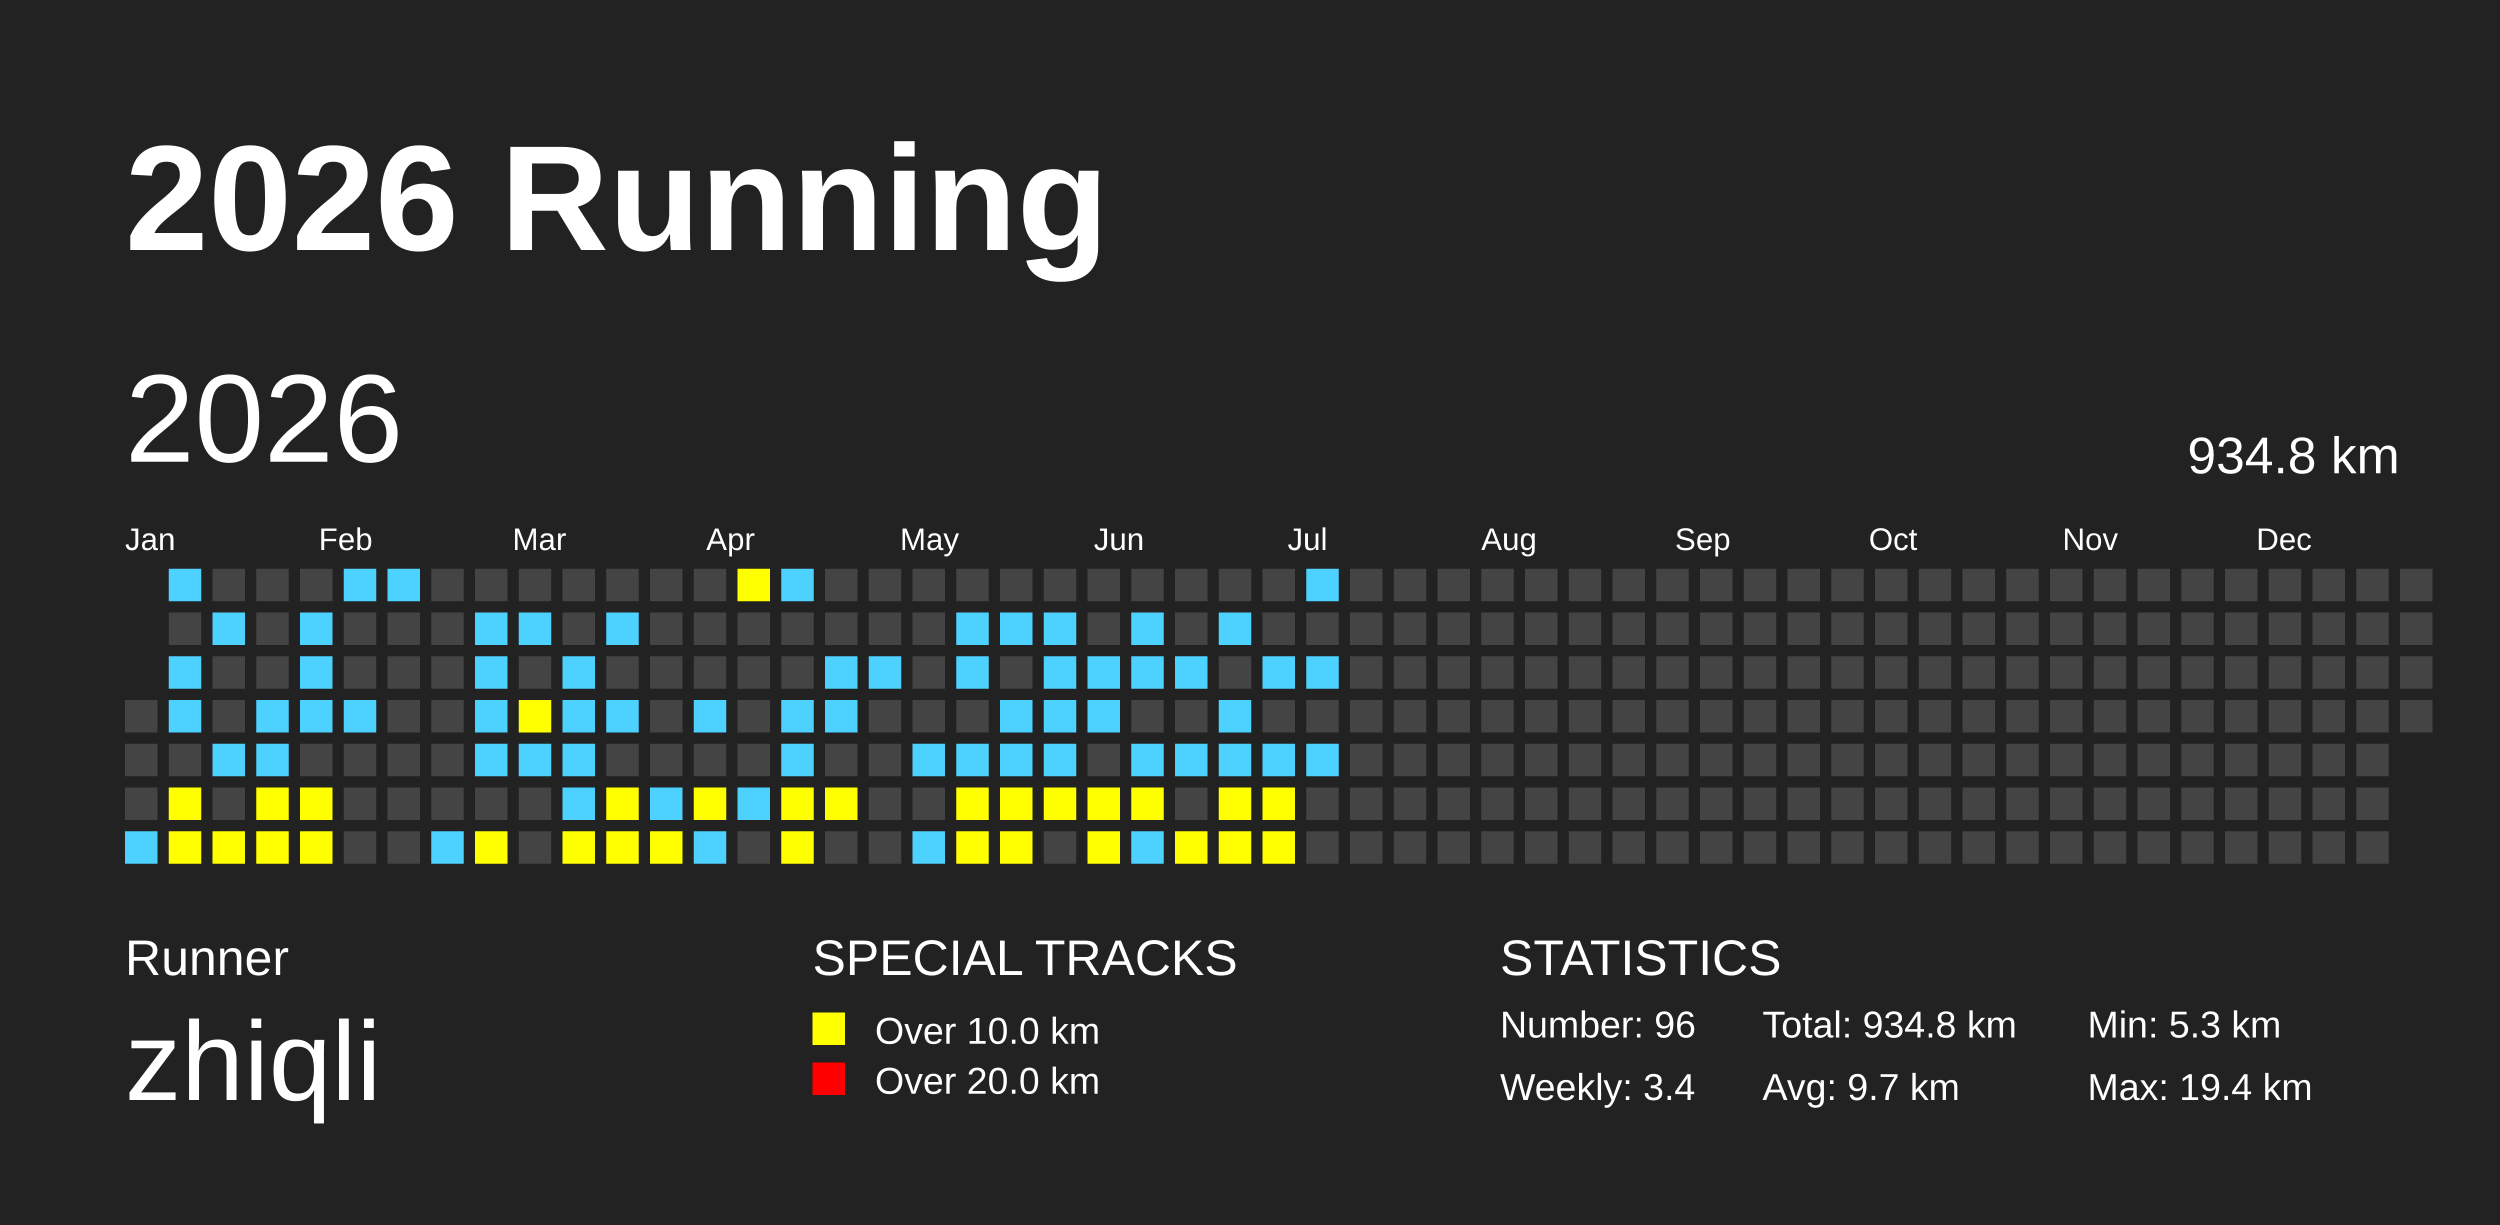
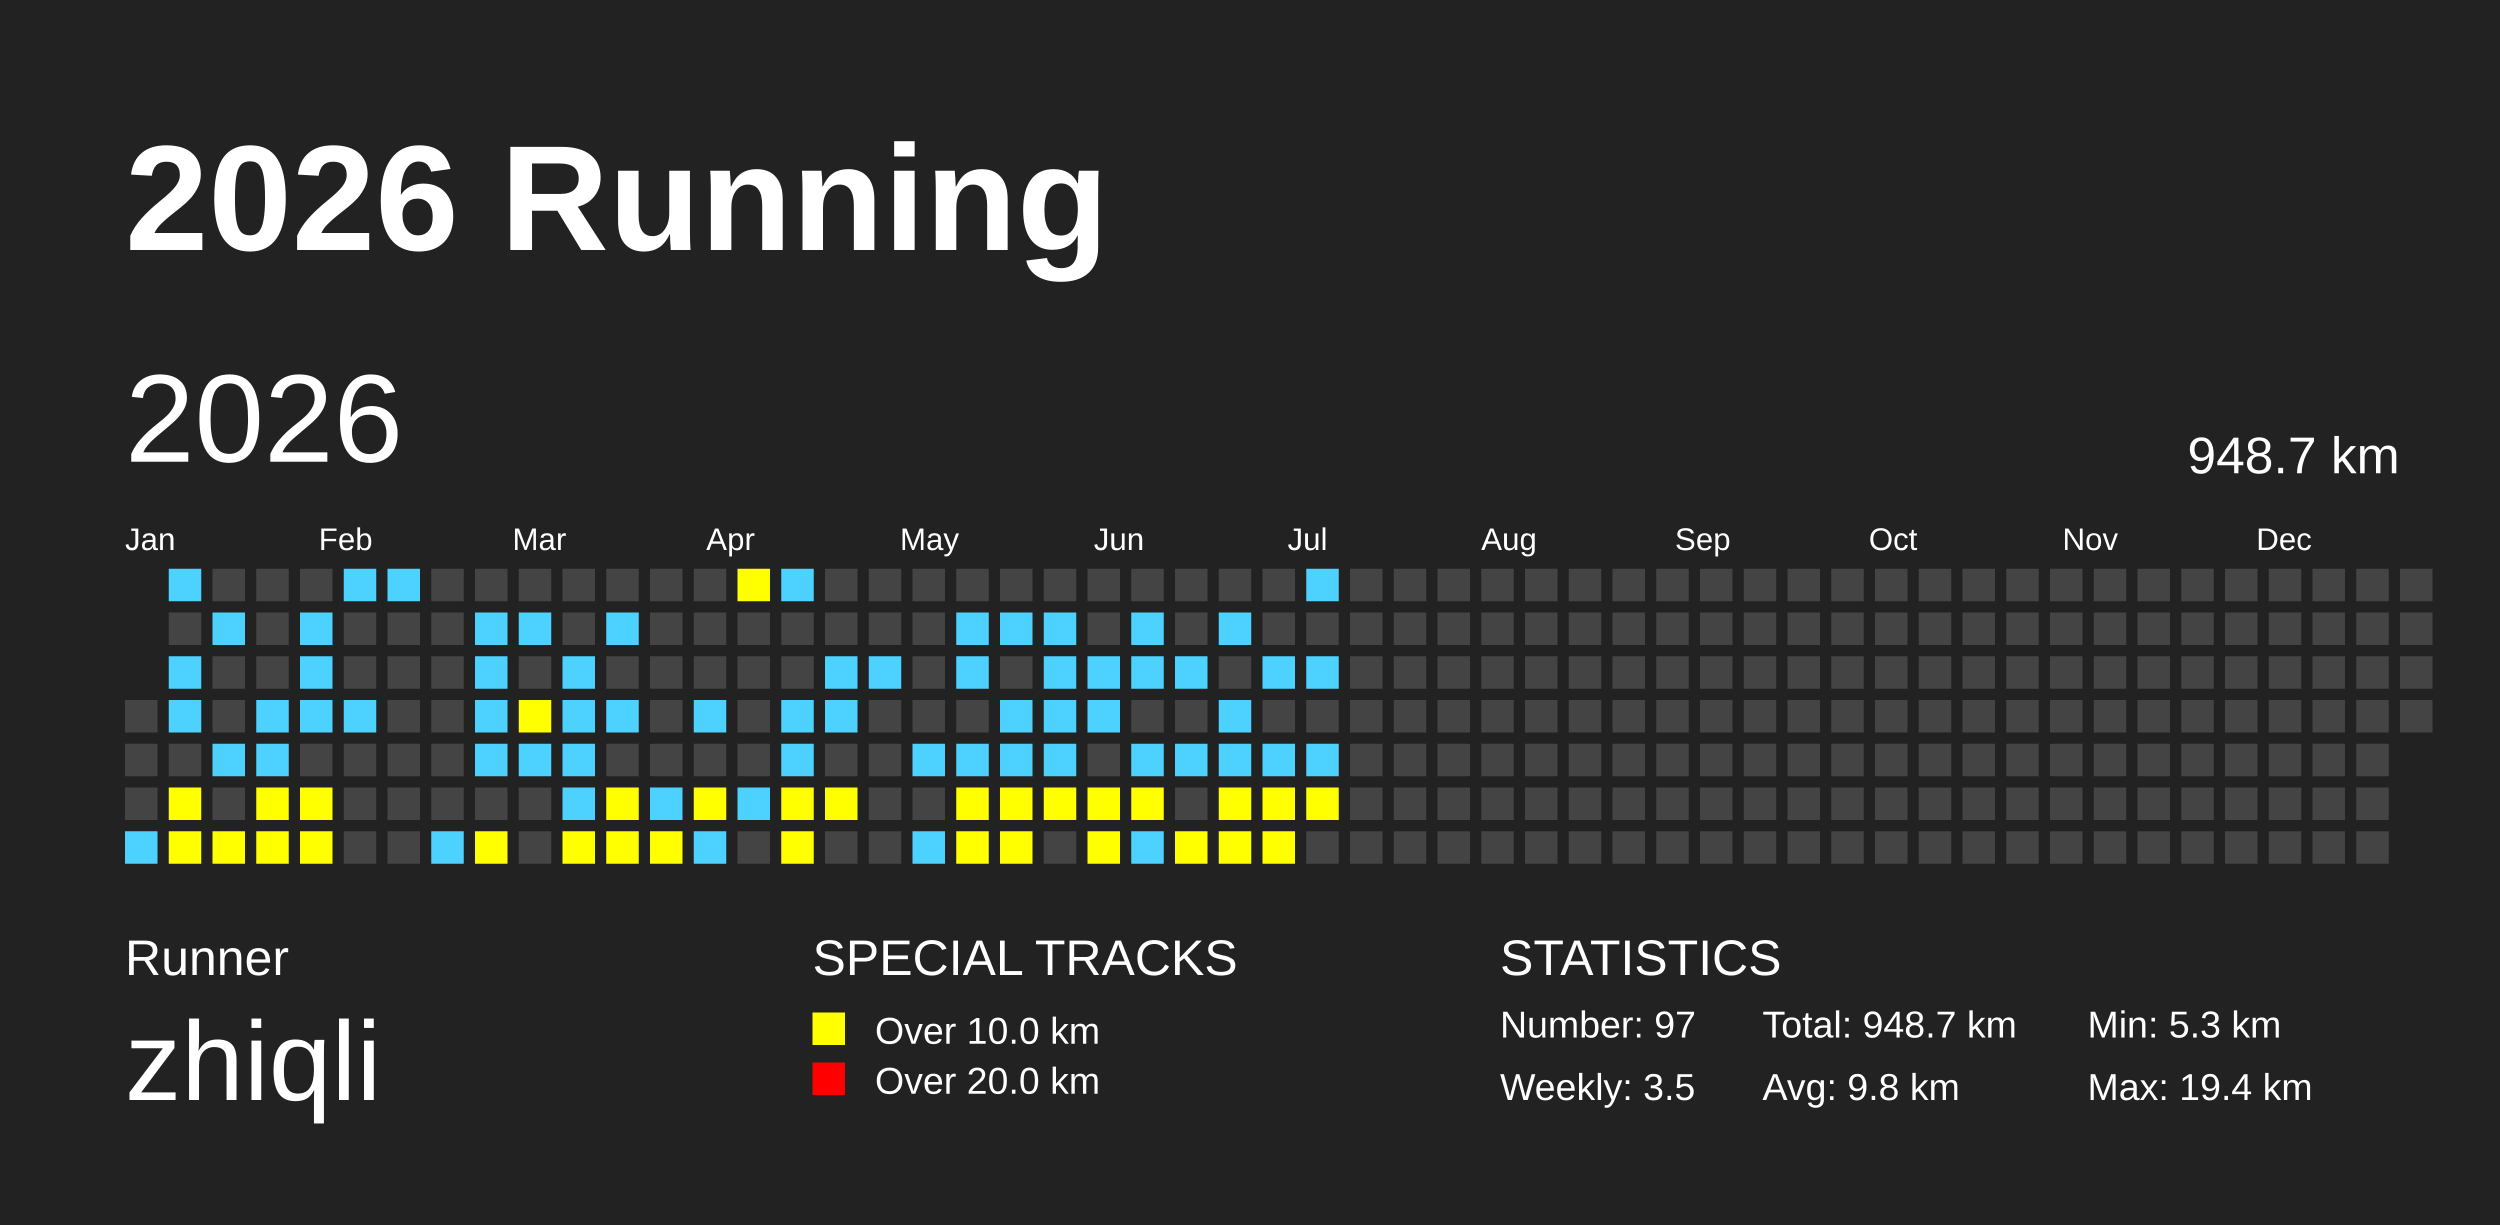
<svg xmlns="http://www.w3.org/2000/svg" baseProfile="full" height="98mm" version="1.1" viewBox="0,0,200,98" width="200mm">
  <defs />
  <rect fill="#222222" height="98" width="200" x="0" y="0" />
  <text fill="#FFFFFF" style="font-size:12px; font-family:Arial; font-weight:bold;" x="10" y="20">2026 Running</text>
  <text fill="#FFFFFF" style="font-size:4px; font-family:Arial" x="10" y="78">Runner</text>
  <text fill="#FFFFFF" style="font-size:9px; font-family:Arial" x="10" y="88">zhiqli</text>
  <text fill="#FFFFFF" style="font-size:4px; font-family:Arial" x="65" y="78">SPECIAL TRACKS</text>
  <rect fill="yellow" height="2.6" width="2.6" x="65" y="81" />
  <text fill="#FFFFFF" style="font-size:3px; font-family:Arial" x="70" y="83.5">Over 10.0 km</text>
  <rect fill="red" height="2.6" width="2.6" x="65" y="85" />
  <text fill="#FFFFFF" style="font-size:3px; font-family:Arial" x="70" y="87.5">Over 20.0 km</text>
  <text fill="#FFFFFF" style="font-size:4px; font-family:Arial" x="120" y="78">STATISTICS</text>
-   <text fill="#FFFFFF" style="font-size:3px; font-family:Arial" x="120" y="83">Number: 96</text>
-   <text fill="#FFFFFF" style="font-size:3px; font-family:Arial" x="120" y="88">Weekly: 3.4</text>
-   <text fill="#FFFFFF" style="font-size:3px; font-family:Arial" x="141" y="83">Total: 934.8 km</text>
-   <text fill="#FFFFFF" style="font-size:3px; font-family:Arial" x="141" y="88">Avg: 9.7 km</text>
+   <text fill="#FFFFFF" style="font-size:3px; font-family:Arial" x="120" y="83">Number: 97</text>
+   <text fill="#FFFFFF" style="font-size:3px; font-family:Arial" x="120" y="88">Weekly: 3.5</text>
+   <text fill="#FFFFFF" style="font-size:3px; font-family:Arial" x="141" y="83">Total: 948.7 km</text>
+   <text fill="#FFFFFF" style="font-size:3px; font-family:Arial" x="141" y="88">Avg: 9.8 km</text>
  <text fill="#FFFFFF" style="font-size:3px; font-family:Arial" x="167" y="83">Min: 5.3 km</text>
  <text fill="#FFFFFF" style="font-size:3px; font-family:Arial" x="167" y="88">Max: 19.4 km</text>
  <text dominant-baseline="hanging" fill="#FFFFFF" style="font-size:10.0px; font-family:Arial;" x="10" y="30">2026</text>
-   <text dominant-baseline="hanging" fill="#FFFFFF" style="font-size:4.125px; font-family:Arial;" x="175" y="35">934.8 km</text>
+   <text dominant-baseline="hanging" fill="#FFFFFF" style="font-size:4.125px; font-family:Arial;" x="175" y="35">948.7 km</text>
  <text fill="#FFFFFF" style="font-size:2.5px; font-family:Arial" x="10.0" y="44">Jan</text>
  <text fill="#FFFFFF" style="font-size:2.5px; font-family:Arial" x="25.5" y="44">Feb</text>
  <text fill="#FFFFFF" style="font-size:2.5px; font-family:Arial" x="41.0" y="44">Mar</text>
  <text fill="#FFFFFF" style="font-size:2.5px; font-family:Arial" x="56.5" y="44">Apr</text>
  <text fill="#FFFFFF" style="font-size:2.5px; font-family:Arial" x="72.0" y="44">May</text>
  <text fill="#FFFFFF" style="font-size:2.5px; font-family:Arial" x="87.5" y="44">Jun</text>
  <text fill="#FFFFFF" style="font-size:2.5px; font-family:Arial" x="103.0" y="44">Jul</text>
  <text fill="#FFFFFF" style="font-size:2.5px; font-family:Arial" x="118.5" y="44">Aug</text>
  <text fill="#FFFFFF" style="font-size:2.5px; font-family:Arial" x="134.0" y="44">Sep</text>
  <text fill="#FFFFFF" style="font-size:2.5px; font-family:Arial" x="149.5" y="44">Oct</text>
  <text fill="#FFFFFF" style="font-size:2.5px; font-family:Arial" x="165.0" y="44">Nov</text>
  <text fill="#FFFFFF" style="font-size:2.5px; font-family:Arial" x="180.5" y="44">Dec</text>
  <rect fill="#444444" height="2.6" width="2.6" x="10.0" y="56.0" />
  <rect fill="#444444" height="2.6" width="2.6" x="10.0" y="59.5" />
  <rect fill="#444444" height="2.6" width="2.6" x="10.0" y="63.0" />
  <rect fill="#4DD2FF" height="2.6" width="2.6" x="10.0" y="66.5" />
  <rect fill="#4DD2FF" height="2.6" width="2.6" x="13.5" y="45.5" />
  <rect fill="#444444" height="2.6" width="2.6" x="13.5" y="49.0" />
  <rect fill="#4DD2FF" height="2.6" width="2.6" x="13.5" y="52.5" />
  <rect fill="#4DD2FF" height="2.6" width="2.6" x="13.5" y="56.0" />
  <rect fill="#444444" height="2.6" width="2.6" x="13.5" y="59.5" />
  <rect fill="yellow" height="2.6" width="2.6" x="13.5" y="63.0" />
  <rect fill="yellow" height="2.6" width="2.6" x="13.5" y="66.5" />
  <rect fill="#444444" height="2.6" width="2.6" x="17.0" y="45.5" />
  <rect fill="#4DD2FF" height="2.6" width="2.6" x="17.0" y="49.0" />
  <rect fill="#444444" height="2.6" width="2.6" x="17.0" y="52.5" />
  <rect fill="#444444" height="2.6" width="2.6" x="17.0" y="56.0" />
  <rect fill="#4DD2FF" height="2.6" width="2.6" x="17.0" y="59.5" />
  <rect fill="#444444" height="2.6" width="2.6" x="17.0" y="63.0" />
  <rect fill="yellow" height="2.6" width="2.6" x="17.0" y="66.5" />
  <rect fill="#444444" height="2.6" width="2.6" x="20.5" y="45.5" />
  <rect fill="#444444" height="2.6" width="2.6" x="20.5" y="49.0" />
  <rect fill="#444444" height="2.6" width="2.6" x="20.5" y="52.5" />
  <rect fill="#4DD2FF" height="2.6" width="2.6" x="20.5" y="56.0" />
  <rect fill="#4DD2FF" height="2.6" width="2.6" x="20.5" y="59.5" />
  <rect fill="yellow" height="2.6" width="2.6" x="20.5" y="63.0" />
  <rect fill="yellow" height="2.6" width="2.6" x="20.5" y="66.5" />
  <rect fill="#444444" height="2.6" width="2.6" x="24.0" y="45.5" />
  <rect fill="#4DD2FF" height="2.6" width="2.6" x="24.0" y="49.0" />
  <rect fill="#4DD2FF" height="2.6" width="2.6" x="24.0" y="52.5" />
  <rect fill="#4DD2FF" height="2.6" width="2.6" x="24.0" y="56.0" />
  <rect fill="#444444" height="2.6" width="2.6" x="24.0" y="59.5" />
  <rect fill="yellow" height="2.6" width="2.6" x="24.0" y="63.0" />
  <rect fill="yellow" height="2.6" width="2.6" x="24.0" y="66.5" />
  <rect fill="#4DD2FF" height="2.6" width="2.6" x="27.5" y="45.5" />
  <rect fill="#444444" height="2.6" width="2.6" x="27.5" y="49.0" />
  <rect fill="#444444" height="2.6" width="2.6" x="27.5" y="52.5" />
  <rect fill="#4DD2FF" height="2.6" width="2.6" x="27.5" y="56.0" />
  <rect fill="#444444" height="2.6" width="2.6" x="27.5" y="59.5" />
  <rect fill="#444444" height="2.6" width="2.6" x="27.5" y="63.0" />
  <rect fill="#444444" height="2.6" width="2.6" x="27.5" y="66.5" />
  <rect fill="#4DD2FF" height="2.6" width="2.6" x="31.0" y="45.5" />
  <rect fill="#444444" height="2.6" width="2.6" x="31.0" y="49.0" />
  <rect fill="#444444" height="2.6" width="2.6" x="31.0" y="52.5" />
  <rect fill="#444444" height="2.6" width="2.6" x="31.0" y="56.0" />
  <rect fill="#444444" height="2.6" width="2.6" x="31.0" y="59.5" />
  <rect fill="#444444" height="2.6" width="2.6" x="31.0" y="63.0" />
  <rect fill="#444444" height="2.6" width="2.6" x="31.0" y="66.5" />
  <rect fill="#444444" height="2.6" width="2.6" x="34.5" y="45.5" />
  <rect fill="#444444" height="2.6" width="2.6" x="34.5" y="49.0" />
  <rect fill="#444444" height="2.6" width="2.6" x="34.5" y="52.5" />
  <rect fill="#444444" height="2.6" width="2.6" x="34.5" y="56.0" />
  <rect fill="#444444" height="2.6" width="2.6" x="34.5" y="59.5" />
  <rect fill="#444444" height="2.6" width="2.6" x="34.5" y="63.0" />
  <rect fill="#4DD2FF" height="2.6" width="2.6" x="34.5" y="66.5" />
  <rect fill="#444444" height="2.6" width="2.6" x="38.0" y="45.5" />
  <rect fill="#4DD2FF" height="2.6" width="2.6" x="38.0" y="49.0" />
  <rect fill="#4DD2FF" height="2.6" width="2.6" x="38.0" y="52.5" />
  <rect fill="#4DD2FF" height="2.6" width="2.6" x="38.0" y="56.0" />
  <rect fill="#4DD2FF" height="2.6" width="2.6" x="38.0" y="59.5" />
  <rect fill="#444444" height="2.6" width="2.6" x="38.0" y="63.0" />
  <rect fill="yellow" height="2.6" width="2.6" x="38.0" y="66.5" />
  <rect fill="#444444" height="2.6" width="2.6" x="41.5" y="45.5" />
  <rect fill="#4DD2FF" height="2.6" width="2.6" x="41.5" y="49.0" />
  <rect fill="#444444" height="2.6" width="2.6" x="41.5" y="52.5" />
  <rect fill="yellow" height="2.6" width="2.6" x="41.5" y="56.0" />
  <rect fill="#4DD2FF" height="2.6" width="2.6" x="41.5" y="59.5" />
  <rect fill="#444444" height="2.6" width="2.6" x="41.5" y="63.0" />
  <rect fill="#444444" height="2.6" width="2.6" x="41.5" y="66.5" />
  <rect fill="#444444" height="2.6" width="2.6" x="45.0" y="45.5" />
  <rect fill="#444444" height="2.6" width="2.6" x="45.0" y="49.0" />
  <rect fill="#4DD2FF" height="2.6" width="2.6" x="45.0" y="52.5" />
  <rect fill="#4DD2FF" height="2.6" width="2.6" x="45.0" y="56.0" />
  <rect fill="#4DD2FF" height="2.6" width="2.6" x="45.0" y="59.5" />
  <rect fill="#4DD2FF" height="2.6" width="2.6" x="45.0" y="63.0" />
  <rect fill="yellow" height="2.6" width="2.6" x="45.0" y="66.5" />
  <rect fill="#444444" height="2.6" width="2.6" x="48.5" y="45.5" />
  <rect fill="#4DD2FF" height="2.6" width="2.6" x="48.5" y="49.0" />
  <rect fill="#444444" height="2.6" width="2.6" x="48.5" y="52.5" />
  <rect fill="#4DD2FF" height="2.6" width="2.6" x="48.5" y="56.0" />
  <rect fill="#444444" height="2.6" width="2.6" x="48.5" y="59.5" />
  <rect fill="yellow" height="2.6" width="2.6" x="48.5" y="63.0" />
  <rect fill="yellow" height="2.6" width="2.6" x="48.5" y="66.5" />
  <rect fill="#444444" height="2.6" width="2.6" x="52.0" y="45.5" />
  <rect fill="#444444" height="2.6" width="2.6" x="52.0" y="49.0" />
  <rect fill="#444444" height="2.6" width="2.6" x="52.0" y="52.5" />
  <rect fill="#444444" height="2.6" width="2.6" x="52.0" y="56.0" />
  <rect fill="#444444" height="2.6" width="2.6" x="52.0" y="59.5" />
  <rect fill="#4DD2FF" height="2.6" width="2.6" x="52.0" y="63.0" />
  <rect fill="yellow" height="2.6" width="2.6" x="52.0" y="66.5" />
  <rect fill="#444444" height="2.6" width="2.6" x="55.5" y="45.5" />
  <rect fill="#444444" height="2.6" width="2.6" x="55.5" y="49.0" />
  <rect fill="#444444" height="2.6" width="2.6" x="55.5" y="52.5" />
  <rect fill="#4DD2FF" height="2.6" width="2.6" x="55.5" y="56.0" />
  <rect fill="#444444" height="2.6" width="2.6" x="55.5" y="59.5" />
  <rect fill="yellow" height="2.6" width="2.6" x="55.5" y="63.0" />
  <rect fill="#4DD2FF" height="2.6" width="2.6" x="55.5" y="66.5" />
  <rect fill="yellow" height="2.6" width="2.6" x="59.0" y="45.5" />
  <rect fill="#444444" height="2.6" width="2.6" x="59.0" y="49.0" />
  <rect fill="#444444" height="2.6" width="2.6" x="59.0" y="52.5" />
  <rect fill="#444444" height="2.6" width="2.6" x="59.0" y="56.0" />
  <rect fill="#444444" height="2.6" width="2.6" x="59.0" y="59.5" />
  <rect fill="#4DD2FF" height="2.6" width="2.6" x="59.0" y="63.0" />
  <rect fill="#444444" height="2.6" width="2.6" x="59.0" y="66.5" />
  <rect fill="#4DD2FF" height="2.6" width="2.6" x="62.5" y="45.5" />
  <rect fill="#444444" height="2.6" width="2.6" x="62.5" y="49.0" />
  <rect fill="#444444" height="2.6" width="2.6" x="62.5" y="52.5" />
  <rect fill="#4DD2FF" height="2.6" width="2.6" x="62.5" y="56.0" />
  <rect fill="#4DD2FF" height="2.6" width="2.6" x="62.5" y="59.5" />
  <rect fill="yellow" height="2.6" width="2.6" x="62.5" y="63.0" />
  <rect fill="yellow" height="2.6" width="2.6" x="62.5" y="66.5" />
  <rect fill="#444444" height="2.6" width="2.6" x="66.0" y="45.5" />
  <rect fill="#444444" height="2.6" width="2.6" x="66.0" y="49.0" />
  <rect fill="#4DD2FF" height="2.6" width="2.6" x="66.0" y="52.5" />
  <rect fill="#4DD2FF" height="2.6" width="2.6" x="66.0" y="56.0" />
  <rect fill="#444444" height="2.6" width="2.6" x="66.0" y="59.5" />
  <rect fill="yellow" height="2.6" width="2.6" x="66.0" y="63.0" />
  <rect fill="#444444" height="2.6" width="2.6" x="66.0" y="66.5" />
  <rect fill="#444444" height="2.6" width="2.6" x="69.5" y="45.5" />
  <rect fill="#444444" height="2.6" width="2.6" x="69.5" y="49.0" />
  <rect fill="#4DD2FF" height="2.6" width="2.6" x="69.5" y="52.5" />
  <rect fill="#444444" height="2.6" width="2.6" x="69.5" y="56.0" />
  <rect fill="#444444" height="2.6" width="2.6" x="69.5" y="59.5" />
  <rect fill="#444444" height="2.6" width="2.6" x="69.5" y="63.0" />
  <rect fill="#444444" height="2.6" width="2.6" x="69.5" y="66.5" />
  <rect fill="#444444" height="2.6" width="2.6" x="73.0" y="45.5" />
  <rect fill="#444444" height="2.6" width="2.6" x="73.0" y="49.0" />
  <rect fill="#444444" height="2.6" width="2.6" x="73.0" y="52.5" />
  <rect fill="#444444" height="2.6" width="2.6" x="73.0" y="56.0" />
  <rect fill="#4DD2FF" height="2.6" width="2.6" x="73.0" y="59.5" />
  <rect fill="#444444" height="2.6" width="2.6" x="73.0" y="63.0" />
  <rect fill="#4DD2FF" height="2.6" width="2.6" x="73.0" y="66.5" />
  <rect fill="#444444" height="2.6" width="2.6" x="76.5" y="45.5" />
  <rect fill="#4DD2FF" height="2.6" width="2.6" x="76.5" y="49.0" />
  <rect fill="#4DD2FF" height="2.6" width="2.6" x="76.5" y="52.5" />
  <rect fill="#444444" height="2.6" width="2.6" x="76.5" y="56.0" />
  <rect fill="#4DD2FF" height="2.6" width="2.6" x="76.5" y="59.5" />
  <rect fill="yellow" height="2.6" width="2.6" x="76.5" y="63.0" />
  <rect fill="yellow" height="2.6" width="2.6" x="76.5" y="66.5" />
  <rect fill="#444444" height="2.6" width="2.6" x="80.0" y="45.5" />
  <rect fill="#4DD2FF" height="2.6" width="2.6" x="80.0" y="49.0" />
  <rect fill="#444444" height="2.6" width="2.6" x="80.0" y="52.5" />
  <rect fill="#4DD2FF" height="2.6" width="2.6" x="80.0" y="56.0" />
  <rect fill="#4DD2FF" height="2.6" width="2.6" x="80.0" y="59.5" />
  <rect fill="yellow" height="2.6" width="2.6" x="80.0" y="63.0" />
  <rect fill="yellow" height="2.6" width="2.6" x="80.0" y="66.5" />
  <rect fill="#444444" height="2.6" width="2.6" x="83.5" y="45.5" />
  <rect fill="#4DD2FF" height="2.6" width="2.6" x="83.5" y="49.0" />
  <rect fill="#4DD2FF" height="2.6" width="2.6" x="83.5" y="52.5" />
  <rect fill="#4DD2FF" height="2.6" width="2.6" x="83.5" y="56.0" />
  <rect fill="#4DD2FF" height="2.6" width="2.6" x="83.5" y="59.5" />
  <rect fill="yellow" height="2.6" width="2.6" x="83.5" y="63.0" />
  <rect fill="#444444" height="2.6" width="2.6" x="83.5" y="66.5" />
  <rect fill="#444444" height="2.6" width="2.6" x="87.0" y="45.5" />
  <rect fill="#444444" height="2.6" width="2.6" x="87.0" y="49.0" />
  <rect fill="#4DD2FF" height="2.6" width="2.6" x="87.0" y="52.5" />
  <rect fill="#4DD2FF" height="2.6" width="2.6" x="87.0" y="56.0" />
  <rect fill="#444444" height="2.6" width="2.6" x="87.0" y="59.5" />
  <rect fill="yellow" height="2.6" width="2.6" x="87.0" y="63.0" />
  <rect fill="yellow" height="2.6" width="2.6" x="87.0" y="66.5" />
  <rect fill="#444444" height="2.6" width="2.6" x="90.5" y="45.5" />
  <rect fill="#4DD2FF" height="2.6" width="2.6" x="90.5" y="49.0" />
  <rect fill="#4DD2FF" height="2.6" width="2.6" x="90.5" y="52.5" />
  <rect fill="#444444" height="2.6" width="2.6" x="90.5" y="56.0" />
  <rect fill="#4DD2FF" height="2.6" width="2.6" x="90.5" y="59.5" />
  <rect fill="yellow" height="2.6" width="2.6" x="90.5" y="63.0" />
  <rect fill="#4DD2FF" height="2.6" width="2.6" x="90.5" y="66.5" />
  <rect fill="#444444" height="2.6" width="2.6" x="94.0" y="45.5" />
  <rect fill="#444444" height="2.6" width="2.6" x="94.0" y="49.0" />
  <rect fill="#4DD2FF" height="2.6" width="2.6" x="94.0" y="52.5" />
  <rect fill="#444444" height="2.6" width="2.6" x="94.0" y="56.0" />
  <rect fill="#4DD2FF" height="2.6" width="2.6" x="94.0" y="59.5" />
  <rect fill="#444444" height="2.6" width="2.6" x="94.0" y="63.0" />
  <rect fill="yellow" height="2.6" width="2.6" x="94.0" y="66.5" />
  <rect fill="#444444" height="2.6" width="2.6" x="97.5" y="45.5" />
  <rect fill="#4DD2FF" height="2.6" width="2.6" x="97.5" y="49.0" />
  <rect fill="#444444" height="2.6" width="2.6" x="97.5" y="52.5" />
  <rect fill="#4DD2FF" height="2.6" width="2.6" x="97.5" y="56.0" />
  <rect fill="#4DD2FF" height="2.6" width="2.6" x="97.5" y="59.5" />
  <rect fill="yellow" height="2.6" width="2.6" x="97.5" y="63.0" />
  <rect fill="yellow" height="2.6" width="2.6" x="97.5" y="66.5" />
  <rect fill="#444444" height="2.6" width="2.6" x="101.0" y="45.5" />
  <rect fill="#444444" height="2.6" width="2.6" x="101.0" y="49.0" />
  <rect fill="#4DD2FF" height="2.6" width="2.6" x="101.0" y="52.5" />
  <rect fill="#444444" height="2.6" width="2.6" x="101.0" y="56.0" />
  <rect fill="#4DD2FF" height="2.6" width="2.6" x="101.0" y="59.5" />
  <rect fill="yellow" height="2.6" width="2.6" x="101.0" y="63.0" />
  <rect fill="yellow" height="2.6" width="2.6" x="101.0" y="66.5" />
  <rect fill="#4DD2FF" height="2.6" width="2.6" x="104.5" y="45.5" />
  <rect fill="#444444" height="2.6" width="2.6" x="104.5" y="49.0" />
  <rect fill="#4DD2FF" height="2.6" width="2.6" x="104.5" y="52.5" />
  <rect fill="#444444" height="2.6" width="2.6" x="104.5" y="56.0" />
  <rect fill="#4DD2FF" height="2.6" width="2.6" x="104.5" y="59.5" />
-   <rect fill="#444444" height="2.6" width="2.6" x="104.5" y="63.0" />
+   <rect fill="yellow" height="2.6" width="2.6" x="104.5" y="63.0" />
  <rect fill="#444444" height="2.6" width="2.6" x="104.5" y="66.5" />
  <rect fill="#444444" height="2.6" width="2.6" x="108.0" y="45.5" />
  <rect fill="#444444" height="2.6" width="2.6" x="108.0" y="49.0" />
  <rect fill="#444444" height="2.6" width="2.6" x="108.0" y="52.5" />
  <rect fill="#444444" height="2.6" width="2.6" x="108.0" y="56.0" />
  <rect fill="#444444" height="2.6" width="2.6" x="108.0" y="59.5" />
  <rect fill="#444444" height="2.6" width="2.6" x="108.0" y="63.0" />
  <rect fill="#444444" height="2.6" width="2.6" x="108.0" y="66.5" />
  <rect fill="#444444" height="2.6" width="2.6" x="111.5" y="45.5" />
  <rect fill="#444444" height="2.6" width="2.6" x="111.5" y="49.0" />
  <rect fill="#444444" height="2.6" width="2.6" x="111.5" y="52.5" />
  <rect fill="#444444" height="2.6" width="2.6" x="111.5" y="56.0" />
  <rect fill="#444444" height="2.6" width="2.6" x="111.5" y="59.5" />
  <rect fill="#444444" height="2.6" width="2.6" x="111.5" y="63.0" />
  <rect fill="#444444" height="2.6" width="2.6" x="111.5" y="66.5" />
  <rect fill="#444444" height="2.6" width="2.6" x="115.0" y="45.5" />
  <rect fill="#444444" height="2.6" width="2.6" x="115.0" y="49.0" />
  <rect fill="#444444" height="2.6" width="2.6" x="115.0" y="52.5" />
  <rect fill="#444444" height="2.6" width="2.6" x="115.0" y="56.0" />
  <rect fill="#444444" height="2.6" width="2.6" x="115.0" y="59.5" />
  <rect fill="#444444" height="2.6" width="2.6" x="115.0" y="63.0" />
  <rect fill="#444444" height="2.6" width="2.6" x="115.0" y="66.5" />
  <rect fill="#444444" height="2.6" width="2.6" x="118.5" y="45.5" />
  <rect fill="#444444" height="2.6" width="2.6" x="118.5" y="49.0" />
  <rect fill="#444444" height="2.6" width="2.6" x="118.5" y="52.5" />
  <rect fill="#444444" height="2.6" width="2.6" x="118.5" y="56.0" />
  <rect fill="#444444" height="2.6" width="2.6" x="118.5" y="59.5" />
  <rect fill="#444444" height="2.6" width="2.6" x="118.5" y="63.0" />
  <rect fill="#444444" height="2.6" width="2.6" x="118.5" y="66.5" />
  <rect fill="#444444" height="2.6" width="2.6" x="122.0" y="45.5" />
  <rect fill="#444444" height="2.6" width="2.6" x="122.0" y="49.0" />
  <rect fill="#444444" height="2.6" width="2.6" x="122.0" y="52.5" />
  <rect fill="#444444" height="2.6" width="2.6" x="122.0" y="56.0" />
  <rect fill="#444444" height="2.6" width="2.6" x="122.0" y="59.5" />
  <rect fill="#444444" height="2.6" width="2.6" x="122.0" y="63.0" />
  <rect fill="#444444" height="2.6" width="2.6" x="122.0" y="66.5" />
  <rect fill="#444444" height="2.6" width="2.6" x="125.5" y="45.5" />
  <rect fill="#444444" height="2.6" width="2.6" x="125.5" y="49.0" />
  <rect fill="#444444" height="2.6" width="2.6" x="125.5" y="52.5" />
  <rect fill="#444444" height="2.6" width="2.6" x="125.5" y="56.0" />
  <rect fill="#444444" height="2.6" width="2.6" x="125.5" y="59.5" />
  <rect fill="#444444" height="2.6" width="2.6" x="125.5" y="63.0" />
  <rect fill="#444444" height="2.6" width="2.6" x="125.5" y="66.5" />
  <rect fill="#444444" height="2.6" width="2.6" x="129.0" y="45.5" />
  <rect fill="#444444" height="2.6" width="2.6" x="129.0" y="49.0" />
  <rect fill="#444444" height="2.6" width="2.6" x="129.0" y="52.5" />
  <rect fill="#444444" height="2.6" width="2.6" x="129.0" y="56.0" />
  <rect fill="#444444" height="2.6" width="2.6" x="129.0" y="59.5" />
  <rect fill="#444444" height="2.6" width="2.6" x="129.0" y="63.0" />
  <rect fill="#444444" height="2.6" width="2.6" x="129.0" y="66.5" />
  <rect fill="#444444" height="2.6" width="2.6" x="132.5" y="45.5" />
  <rect fill="#444444" height="2.6" width="2.6" x="132.5" y="49.0" />
  <rect fill="#444444" height="2.6" width="2.6" x="132.5" y="52.5" />
  <rect fill="#444444" height="2.6" width="2.6" x="132.5" y="56.0" />
  <rect fill="#444444" height="2.6" width="2.6" x="132.5" y="59.5" />
  <rect fill="#444444" height="2.6" width="2.6" x="132.5" y="63.0" />
  <rect fill="#444444" height="2.6" width="2.6" x="132.5" y="66.5" />
  <rect fill="#444444" height="2.6" width="2.6" x="136.0" y="45.5" />
  <rect fill="#444444" height="2.6" width="2.6" x="136.0" y="49.0" />
  <rect fill="#444444" height="2.6" width="2.6" x="136.0" y="52.5" />
  <rect fill="#444444" height="2.6" width="2.6" x="136.0" y="56.0" />
  <rect fill="#444444" height="2.6" width="2.6" x="136.0" y="59.5" />
  <rect fill="#444444" height="2.6" width="2.6" x="136.0" y="63.0" />
  <rect fill="#444444" height="2.6" width="2.6" x="136.0" y="66.5" />
  <rect fill="#444444" height="2.6" width="2.6" x="139.5" y="45.5" />
  <rect fill="#444444" height="2.6" width="2.6" x="139.5" y="49.0" />
  <rect fill="#444444" height="2.6" width="2.6" x="139.5" y="52.5" />
  <rect fill="#444444" height="2.6" width="2.6" x="139.5" y="56.0" />
  <rect fill="#444444" height="2.6" width="2.6" x="139.5" y="59.5" />
  <rect fill="#444444" height="2.6" width="2.6" x="139.5" y="63.0" />
  <rect fill="#444444" height="2.6" width="2.6" x="139.5" y="66.5" />
  <rect fill="#444444" height="2.6" width="2.6" x="143.0" y="45.5" />
  <rect fill="#444444" height="2.6" width="2.6" x="143.0" y="49.0" />
  <rect fill="#444444" height="2.6" width="2.6" x="143.0" y="52.5" />
  <rect fill="#444444" height="2.6" width="2.6" x="143.0" y="56.0" />
  <rect fill="#444444" height="2.6" width="2.6" x="143.0" y="59.5" />
  <rect fill="#444444" height="2.6" width="2.6" x="143.0" y="63.0" />
  <rect fill="#444444" height="2.6" width="2.6" x="143.0" y="66.5" />
  <rect fill="#444444" height="2.6" width="2.6" x="146.5" y="45.5" />
  <rect fill="#444444" height="2.6" width="2.6" x="146.5" y="49.0" />
  <rect fill="#444444" height="2.6" width="2.6" x="146.5" y="52.5" />
  <rect fill="#444444" height="2.6" width="2.6" x="146.5" y="56.0" />
  <rect fill="#444444" height="2.6" width="2.6" x="146.5" y="59.5" />
  <rect fill="#444444" height="2.6" width="2.6" x="146.5" y="63.0" />
  <rect fill="#444444" height="2.6" width="2.6" x="146.5" y="66.5" />
  <rect fill="#444444" height="2.6" width="2.6" x="150.0" y="45.5" />
  <rect fill="#444444" height="2.6" width="2.6" x="150.0" y="49.0" />
  <rect fill="#444444" height="2.6" width="2.6" x="150.0" y="52.5" />
  <rect fill="#444444" height="2.6" width="2.6" x="150.0" y="56.0" />
  <rect fill="#444444" height="2.6" width="2.6" x="150.0" y="59.5" />
  <rect fill="#444444" height="2.6" width="2.6" x="150.0" y="63.0" />
  <rect fill="#444444" height="2.6" width="2.6" x="150.0" y="66.5" />
  <rect fill="#444444" height="2.6" width="2.6" x="153.5" y="45.5" />
  <rect fill="#444444" height="2.6" width="2.6" x="153.5" y="49.0" />
  <rect fill="#444444" height="2.6" width="2.6" x="153.5" y="52.5" />
  <rect fill="#444444" height="2.6" width="2.6" x="153.5" y="56.0" />
  <rect fill="#444444" height="2.6" width="2.6" x="153.5" y="59.5" />
  <rect fill="#444444" height="2.6" width="2.6" x="153.5" y="63.0" />
  <rect fill="#444444" height="2.6" width="2.6" x="153.5" y="66.5" />
  <rect fill="#444444" height="2.6" width="2.6" x="157.0" y="45.5" />
  <rect fill="#444444" height="2.6" width="2.6" x="157.0" y="49.0" />
  <rect fill="#444444" height="2.6" width="2.6" x="157.0" y="52.5" />
  <rect fill="#444444" height="2.6" width="2.6" x="157.0" y="56.0" />
  <rect fill="#444444" height="2.6" width="2.6" x="157.0" y="59.5" />
  <rect fill="#444444" height="2.6" width="2.6" x="157.0" y="63.0" />
  <rect fill="#444444" height="2.6" width="2.6" x="157.0" y="66.5" />
  <rect fill="#444444" height="2.6" width="2.6" x="160.5" y="45.5" />
  <rect fill="#444444" height="2.6" width="2.6" x="160.5" y="49.0" />
  <rect fill="#444444" height="2.6" width="2.6" x="160.5" y="52.5" />
  <rect fill="#444444" height="2.6" width="2.6" x="160.5" y="56.0" />
  <rect fill="#444444" height="2.6" width="2.6" x="160.5" y="59.5" />
  <rect fill="#444444" height="2.6" width="2.6" x="160.5" y="63.0" />
  <rect fill="#444444" height="2.6" width="2.6" x="160.5" y="66.5" />
  <rect fill="#444444" height="2.6" width="2.6" x="164.0" y="45.5" />
  <rect fill="#444444" height="2.6" width="2.6" x="164.0" y="49.0" />
  <rect fill="#444444" height="2.6" width="2.6" x="164.0" y="52.5" />
  <rect fill="#444444" height="2.6" width="2.6" x="164.0" y="56.0" />
  <rect fill="#444444" height="2.6" width="2.6" x="164.0" y="59.5" />
  <rect fill="#444444" height="2.6" width="2.6" x="164.0" y="63.0" />
  <rect fill="#444444" height="2.6" width="2.6" x="164.0" y="66.5" />
  <rect fill="#444444" height="2.6" width="2.6" x="167.5" y="45.5" />
  <rect fill="#444444" height="2.6" width="2.6" x="167.5" y="49.0" />
  <rect fill="#444444" height="2.6" width="2.6" x="167.5" y="52.5" />
  <rect fill="#444444" height="2.6" width="2.6" x="167.5" y="56.0" />
  <rect fill="#444444" height="2.6" width="2.6" x="167.5" y="59.5" />
  <rect fill="#444444" height="2.6" width="2.6" x="167.5" y="63.0" />
  <rect fill="#444444" height="2.6" width="2.6" x="167.5" y="66.5" />
  <rect fill="#444444" height="2.6" width="2.6" x="171.0" y="45.5" />
  <rect fill="#444444" height="2.6" width="2.6" x="171.0" y="49.0" />
  <rect fill="#444444" height="2.6" width="2.6" x="171.0" y="52.5" />
  <rect fill="#444444" height="2.6" width="2.6" x="171.0" y="56.0" />
  <rect fill="#444444" height="2.6" width="2.6" x="171.0" y="59.5" />
  <rect fill="#444444" height="2.6" width="2.6" x="171.0" y="63.0" />
  <rect fill="#444444" height="2.6" width="2.6" x="171.0" y="66.5" />
  <rect fill="#444444" height="2.6" width="2.6" x="174.5" y="45.5" />
  <rect fill="#444444" height="2.6" width="2.6" x="174.5" y="49.0" />
  <rect fill="#444444" height="2.6" width="2.6" x="174.5" y="52.5" />
  <rect fill="#444444" height="2.6" width="2.6" x="174.5" y="56.0" />
  <rect fill="#444444" height="2.6" width="2.6" x="174.5" y="59.5" />
  <rect fill="#444444" height="2.6" width="2.6" x="174.5" y="63.0" />
  <rect fill="#444444" height="2.6" width="2.6" x="174.5" y="66.5" />
  <rect fill="#444444" height="2.6" width="2.6" x="178.0" y="45.5" />
  <rect fill="#444444" height="2.6" width="2.6" x="178.0" y="49.0" />
  <rect fill="#444444" height="2.6" width="2.6" x="178.0" y="52.5" />
  <rect fill="#444444" height="2.6" width="2.6" x="178.0" y="56.0" />
  <rect fill="#444444" height="2.6" width="2.6" x="178.0" y="59.5" />
  <rect fill="#444444" height="2.6" width="2.6" x="178.0" y="63.0" />
  <rect fill="#444444" height="2.6" width="2.6" x="178.0" y="66.5" />
  <rect fill="#444444" height="2.6" width="2.6" x="181.5" y="45.5" />
  <rect fill="#444444" height="2.6" width="2.6" x="181.5" y="49.0" />
  <rect fill="#444444" height="2.6" width="2.6" x="181.5" y="52.5" />
  <rect fill="#444444" height="2.6" width="2.6" x="181.5" y="56.0" />
  <rect fill="#444444" height="2.6" width="2.6" x="181.5" y="59.5" />
  <rect fill="#444444" height="2.6" width="2.6" x="181.5" y="63.0" />
  <rect fill="#444444" height="2.6" width="2.6" x="181.5" y="66.5" />
  <rect fill="#444444" height="2.6" width="2.6" x="185.0" y="45.5" />
  <rect fill="#444444" height="2.6" width="2.6" x="185.0" y="49.0" />
  <rect fill="#444444" height="2.6" width="2.6" x="185.0" y="52.5" />
  <rect fill="#444444" height="2.6" width="2.6" x="185.0" y="56.0" />
  <rect fill="#444444" height="2.6" width="2.6" x="185.0" y="59.5" />
  <rect fill="#444444" height="2.6" width="2.6" x="185.0" y="63.0" />
  <rect fill="#444444" height="2.6" width="2.6" x="185.0" y="66.5" />
  <rect fill="#444444" height="2.6" width="2.6" x="188.5" y="45.5" />
  <rect fill="#444444" height="2.6" width="2.6" x="188.5" y="49.0" />
  <rect fill="#444444" height="2.6" width="2.6" x="188.5" y="52.5" />
  <rect fill="#444444" height="2.6" width="2.6" x="188.5" y="56.0" />
  <rect fill="#444444" height="2.6" width="2.6" x="188.5" y="59.5" />
  <rect fill="#444444" height="2.6" width="2.6" x="188.5" y="63.0" />
  <rect fill="#444444" height="2.6" width="2.6" x="188.5" y="66.5" />
  <rect fill="#444444" height="2.6" width="2.6" x="192.0" y="45.5" />
  <rect fill="#444444" height="2.6" width="2.6" x="192.0" y="49.0" />
  <rect fill="#444444" height="2.6" width="2.6" x="192.0" y="52.5" />
  <rect fill="#444444" height="2.6" width="2.6" x="192.0" y="56.0" />
</svg>
